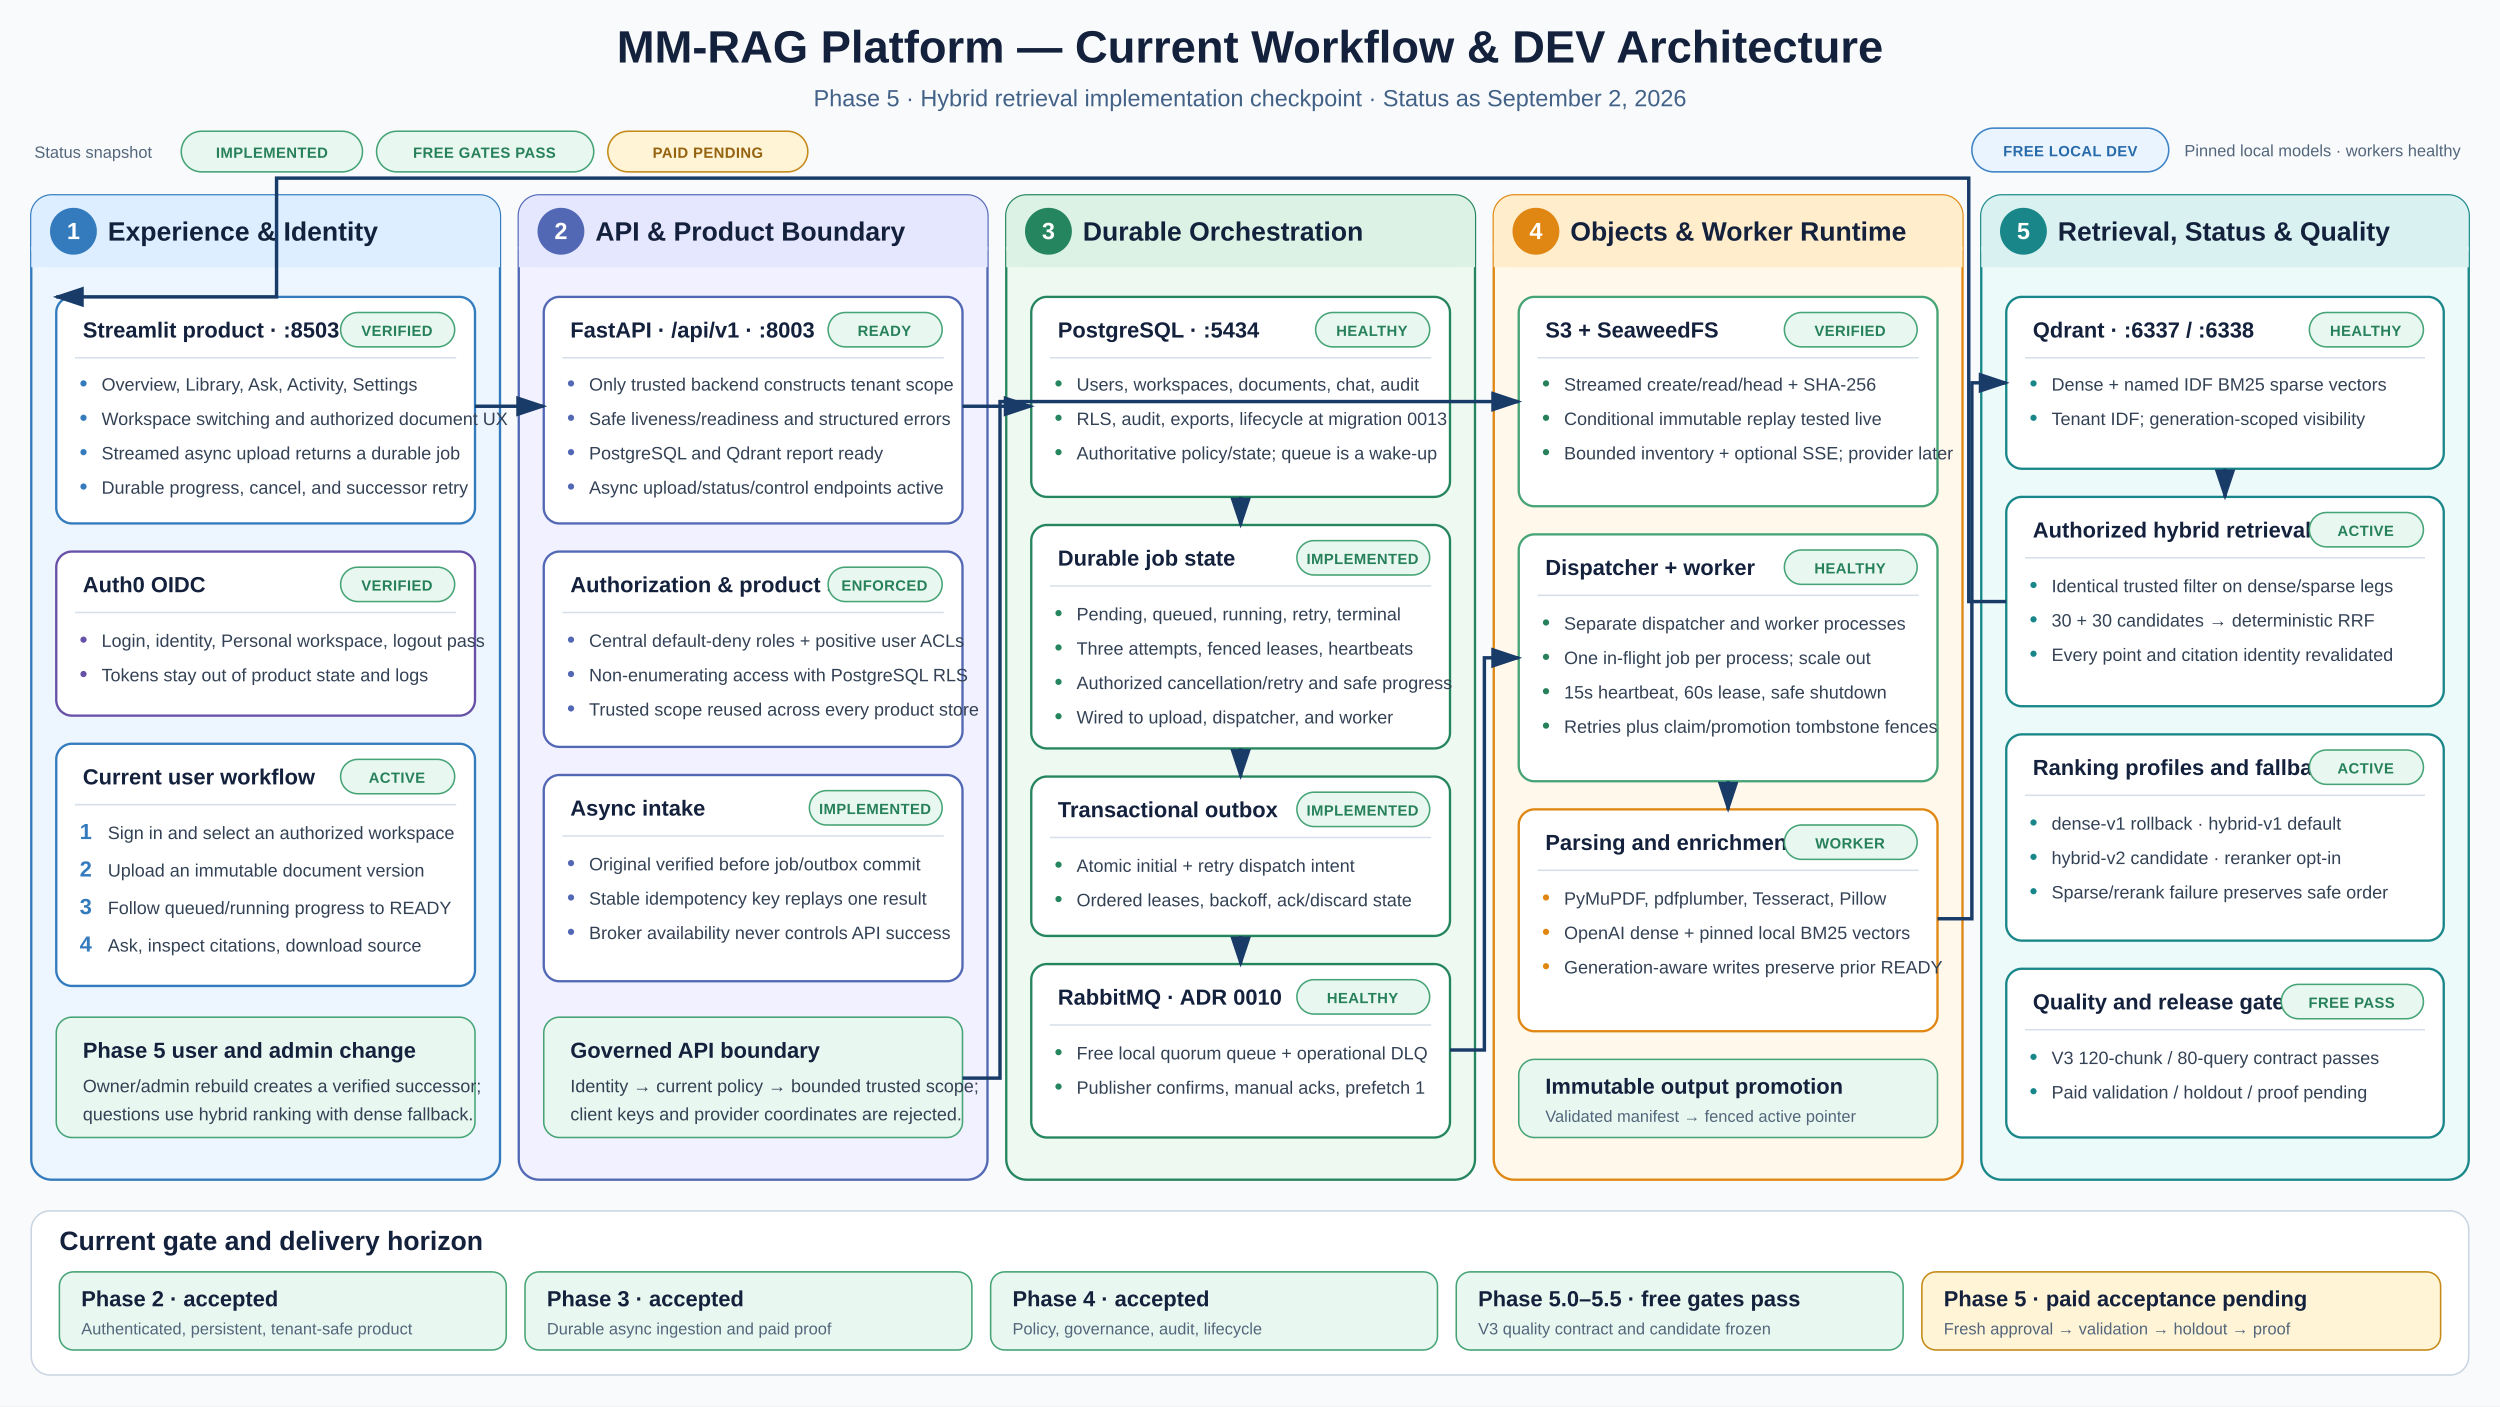
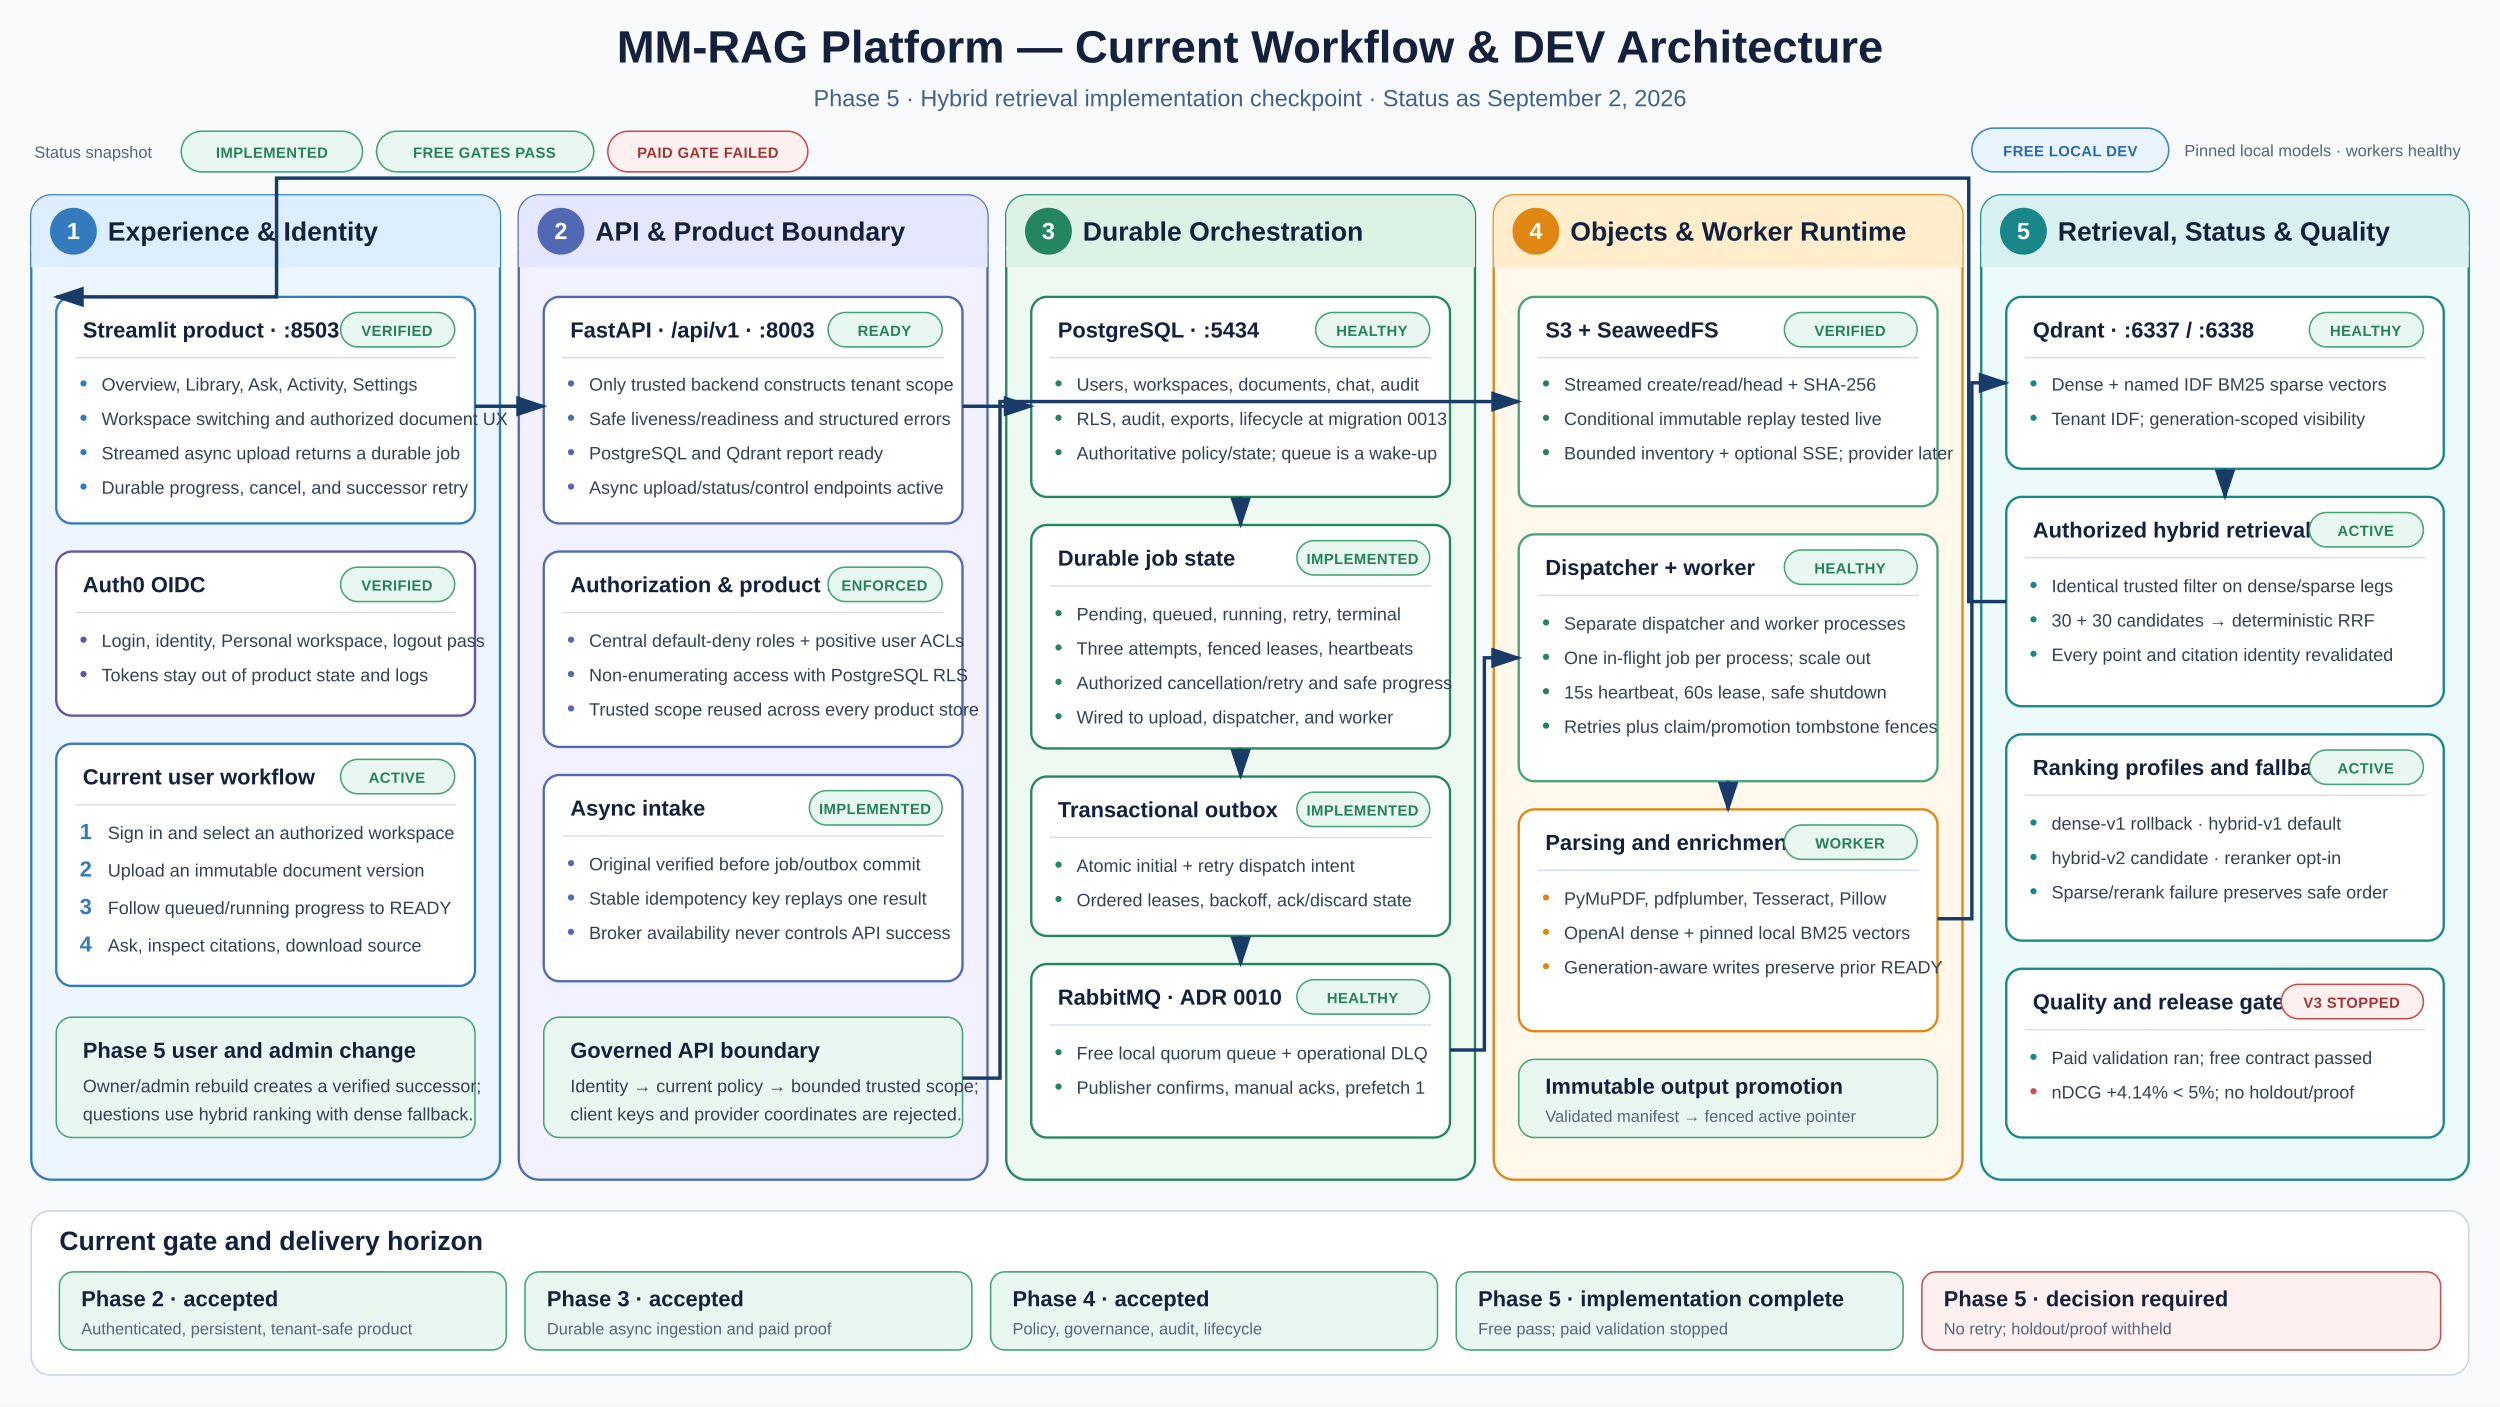
<svg xmlns="http://www.w3.org/2000/svg" width="1600" height="900" viewBox="0 0 1600 900" role="img" aria-labelledby="title desc">
  <defs>
    <marker id="arrow" markerWidth="10" markerHeight="10" refX="8" refY="3" orient="auto" markerUnits="strokeWidth">
      <path d="M0,0 L0,6 L9,3 z" fill="#193b68" />
    </marker>
    <marker id="arrow-plan" markerWidth="10" markerHeight="10" refX="8" refY="3" orient="auto" markerUnits="strokeWidth">
      <path d="M0,0 L0,6 L9,3 z" fill="#64748b" />
    </marker>
    <style>
      .title { font: 700 29px Arial, sans-serif; fill: #14213d; }
      .subtitle { font: 400 15px Arial, sans-serif; fill: #426187; }
      .lane-title { font: 700 17px Arial, sans-serif; fill: #14213d; }
      .card-title { font: 700 14px Arial, sans-serif; fill: #14213d; }
      .body { font: 400 11.5px Arial, sans-serif; fill: #334155; }
      .small { font: 400 10.5px Arial, sans-serif; fill: #52657b; }
      .tiny { font: 700 9.5px Arial, sans-serif; letter-spacing: .25px; }
      .step { font: 700 15px Arial, sans-serif; fill: white; }
      .card { fill: white; stroke-width: 1.5; rx: 10; }
      .divider { stroke: #d7e0ea; stroke-width: 1; }
      .flow { fill: none; stroke: #193b68; stroke-width: 2.2; marker-end: url(#arrow); }
      .planned-flow { fill: none; stroke: #64748b; stroke-width: 2; stroke-dasharray: 7 5; marker-end: url(#arrow-plan); }
      .dot { font: 700 14px Arial, sans-serif; }
    </style>
  </defs>
  <rect width="1600" height="900" fill="#f8fafc" />
  <text x="800" y="40" text-anchor="middle" class="title">MM-RAG Platform — Current Workflow &amp; DEV Architecture</text>
  <text x="800" y="68" text-anchor="middle" class="subtitle">Phase 5 · Hybrid retrieval implementation checkpoint · Status as September 2, 2026</text>
  <text x="22" y="101" class="small" font-weight="700">Status snapshot</text>
  <rect x="116" y="84" width="116" height="26" rx="13" fill="#e8f7ef" stroke="#47a477" />
  <text x="174" y="101" text-anchor="middle" class="tiny" fill="#26805a">IMPLEMENTED</text>
  <rect x="241" y="84" width="139" height="26" rx="13" fill="#e8f7ef" stroke="#47a477" />
  <text x="310" y="101" text-anchor="middle" class="tiny" fill="#26805a">FREE GATES PASS</text>
-   <rect x="389" y="84" width="128" height="26" rx="13" fill="#fff4d6" stroke="#c58a18" />
-   <text x="453" y="101" text-anchor="middle" class="tiny" fill="#95620d">PAID PENDING</text>
+   <rect x="389" y="84" width="128" height="26" rx="13" fill="#fff0f0" stroke="#c64f4f" />
+   <text x="453" y="101" text-anchor="middle" class="tiny" fill="#a13535">PAID GATE FAILED</text>
  <rect x="1262" y="82" width="126" height="28" rx="14" fill="#eaf4ff" stroke="#3d83c5" />
  <text x="1325" y="100" text-anchor="middle" class="tiny" fill="#276aa9">FREE LOCAL DEV</text>
  <text x="1398" y="100" class="small">Pinned local models · workers healthy</text>
  <rect x="20" y="125" width="300" height="630" rx="13" fill="#edf6ff" stroke="#347bbd" stroke-width="1.5" />
  <rect x="20" y="125" width="300" height="46" rx="13" fill="#dceeff" />
  <rect x="20" y="158" width="300" height="13" fill="#dceeff" />
  <circle cx="47" cy="148" r="15" fill="#347bbd" />
  <text x="47" y="153" text-anchor="middle" class="step">1</text>
  <text x="69" y="154" class="lane-title">Experience &amp; Identity</text>
  <rect x="36" y="190" width="268" height="145" class="card" stroke="#347bbd" />
  <text x="53" y="216" class="card-title">Streamlit product · :8503</text>
  <rect x="218" y="200" width="73" height="22" rx="11" fill="#e8f7ef" stroke="#47a477" />
  <text x="254" y="215" text-anchor="middle" class="tiny" fill="#26805a">VERIFIED</text>
  <line x1="48" y1="229" x2="292" y2="229" class="divider" />
  <text x="51" y="250" class="dot" fill="#347bbd">•</text>
  <text x="65" y="250" class="body">Overview, Library, Ask, Activity, Settings</text>
  <text x="51" y="272" class="dot" fill="#347bbd">•</text>
  <text x="65" y="272" class="body">Workspace switching and authorized document UX</text>
  <text x="51" y="294" class="dot" fill="#347bbd">•</text>
  <text x="65" y="294" class="body">Streamed async upload returns a durable job</text>
  <text x="51" y="316" class="dot" fill="#347bbd">•</text>
  <text x="65" y="316" class="body">Durable progress, cancel, and successor retry</text>
  <rect x="36" y="353" width="268" height="105" class="card" stroke="#6751a7" />
  <text x="53" y="379" class="card-title">Auth0 OIDC</text>
  <rect x="218" y="363" width="73" height="22" rx="11" fill="#e8f7ef" stroke="#47a477" />
  <text x="254" y="378" text-anchor="middle" class="tiny" fill="#26805a">VERIFIED</text>
  <line x1="48" y1="392" x2="292" y2="392" class="divider" />
  <text x="51" y="414" class="dot" fill="#6751a7">•</text>
  <text x="65" y="414" class="body">Login, identity, Personal workspace, logout pass</text>
  <text x="51" y="436" class="dot" fill="#6751a7">•</text>
  <text x="65" y="436" class="body">Tokens stay out of product state and logs</text>
  <rect x="36" y="476" width="268" height="155" class="card" stroke="#347bbd" />
  <text x="53" y="502" class="card-title">Current user workflow</text>
  <rect x="218" y="486" width="73" height="22" rx="11" fill="#e8f7ef" stroke="#47a477" />
  <text x="254" y="501" text-anchor="middle" class="tiny" fill="#26805a">ACTIVE</text>
  <line x1="48" y1="515" x2="292" y2="515" class="divider" />
  <text x="51" y="537" class="dot" fill="#347bbd">1</text>
  <text x="69" y="537" class="body">Sign in and select an authorized workspace</text>
  <text x="51" y="561" class="dot" fill="#347bbd">2</text>
  <text x="69" y="561" class="body">Upload an immutable document version</text>
  <text x="51" y="585" class="dot" fill="#347bbd">3</text>
  <text x="69" y="585" class="body">Follow queued/running progress to READY</text>
  <text x="51" y="609" class="dot" fill="#347bbd">4</text>
  <text x="69" y="609" class="body">Ask, inspect citations, download source</text>
  <rect x="36" y="651" width="268" height="77" rx="10" fill="#e8f7ef" stroke="#47a477" />
  <text x="53" y="677" class="card-title">Phase 5 user and admin change</text>
  <text x="53" y="699" class="body">Owner/admin rebuild creates a verified successor;</text>
  <text x="53" y="717" class="body">questions use hybrid ranking with dense fallback.</text>
  <rect x="332" y="125" width="300" height="630" rx="13" fill="#f2f1ff" stroke="#5268b5" stroke-width="1.5" />
  <rect x="332" y="125" width="300" height="46" rx="13" fill="#e5e7ff" />
  <rect x="332" y="158" width="300" height="13" fill="#e5e7ff" />
  <circle cx="359" cy="148" r="15" fill="#5268b5" />
  <text x="359" y="153" text-anchor="middle" class="step">2</text>
  <text x="381" y="154" class="lane-title">API &amp; Product Boundary</text>
  <rect x="348" y="190" width="268" height="145" class="card" stroke="#5268b5" />
  <text x="365" y="216" class="card-title">FastAPI · /api/v1 · :8003</text>
  <rect x="530" y="200" width="73" height="22" rx="11" fill="#e8f7ef" stroke="#47a477" />
  <text x="566" y="215" text-anchor="middle" class="tiny" fill="#26805a">READY</text>
  <line x1="360" y1="229" x2="604" y2="229" class="divider" />
  <text x="363" y="250" class="dot" fill="#5268b5">•</text>
  <text x="377" y="250" class="body">Only trusted backend constructs tenant scope</text>
  <text x="363" y="272" class="dot" fill="#5268b5">•</text>
  <text x="377" y="272" class="body">Safe liveness/readiness and structured errors</text>
  <text x="363" y="294" class="dot" fill="#5268b5">•</text>
  <text x="377" y="294" class="body">PostgreSQL and Qdrant report ready</text>
  <text x="363" y="316" class="dot" fill="#5268b5">•</text>
  <text x="377" y="316" class="body">Async upload/status/control endpoints active</text>
  <rect x="348" y="353" width="268" height="125" class="card" stroke="#5268b5" />
  <text x="365" y="379" class="card-title">Authorization &amp; product services</text>
  <rect x="530" y="363" width="73" height="22" rx="11" fill="#e8f7ef" stroke="#47a477" />
  <text x="566" y="378" text-anchor="middle" class="tiny" fill="#26805a">ENFORCED</text>
  <line x1="360" y1="392" x2="604" y2="392" class="divider" />
  <text x="363" y="414" class="dot" fill="#5268b5">•</text>
  <text x="377" y="414" class="body">Central default-deny roles + positive user ACLs</text>
  <text x="363" y="436" class="dot" fill="#5268b5">•</text>
  <text x="377" y="436" class="body">Non-enumerating access with PostgreSQL RLS</text>
  <text x="363" y="458" class="dot" fill="#5268b5">•</text>
  <text x="377" y="458" class="body">Trusted scope reused across every product store</text>
  <rect x="348" y="496" width="268" height="132" class="card" stroke="#5268b5" />
  <text x="365" y="522" class="card-title">Async intake</text>
  <rect x="518" y="506" width="85" height="22" rx="11" fill="#e8f7ef" stroke="#47a477" />
  <text x="560" y="521" text-anchor="middle" class="tiny" fill="#26805a">IMPLEMENTED</text>
  <line x1="360" y1="535" x2="604" y2="535" class="divider" />
  <text x="363" y="557" class="dot" fill="#5268b5">•</text>
  <text x="377" y="557" class="body">Original verified before job/outbox commit</text>
  <text x="363" y="579" class="dot" fill="#5268b5">•</text>
  <text x="377" y="579" class="body">Stable idempotency key replays one result</text>
  <text x="363" y="601" class="dot" fill="#5268b5">•</text>
  <text x="377" y="601" class="body">Broker availability never controls API success</text>
  <rect x="348" y="651" width="268" height="77" rx="10" fill="#e8f7ef" stroke="#47a477" />
  <text x="365" y="677" class="card-title">Governed API boundary</text>
  <text x="365" y="699" class="body">Identity → current policy → bounded trusted scope;</text>
  <text x="365" y="717" class="body">client keys and provider coordinates are rejected.</text>
  <rect x="644" y="125" width="300" height="630" rx="13" fill="#eef9f2" stroke="#25855e" stroke-width="1.5" />
  <rect x="644" y="125" width="300" height="46" rx="13" fill="#dcf2e5" />
  <rect x="644" y="158" width="300" height="13" fill="#dcf2e5" />
  <circle cx="671" cy="148" r="15" fill="#25855e" />
  <text x="671" y="153" text-anchor="middle" class="step">3</text>
  <text x="693" y="154" class="lane-title">Durable Orchestration</text>
  <rect x="660" y="190" width="268" height="128" class="card" stroke="#25855e" />
  <text x="677" y="216" class="card-title">PostgreSQL · :5434</text>
  <rect x="842" y="200" width="73" height="22" rx="11" fill="#e8f7ef" stroke="#47a477" />
  <text x="878" y="215" text-anchor="middle" class="tiny" fill="#26805a">HEALTHY</text>
  <line x1="672" y1="229" x2="916" y2="229" class="divider" />
  <text x="675" y="250" class="dot" fill="#25855e">•</text>
  <text x="689" y="250" class="body">Users, workspaces, documents, chat, audit</text>
  <text x="675" y="272" class="dot" fill="#25855e">•</text>
  <text x="689" y="272" class="body">RLS, audit, exports, lifecycle at migration 0013</text>
  <text x="675" y="294" class="dot" fill="#25855e">•</text>
  <text x="689" y="294" class="body">Authoritative policy/state; queue is a wake-up</text>
  <rect x="660" y="336" width="268" height="143" class="card" stroke="#25855e" />
  <text x="677" y="362" class="card-title">Durable job state</text>
  <rect x="830" y="346" width="85" height="22" rx="11" fill="#e8f7ef" stroke="#47a477" />
  <text x="872" y="361" text-anchor="middle" class="tiny" fill="#26805a">IMPLEMENTED</text>
  <line x1="672" y1="375" x2="916" y2="375" class="divider" />
  <text x="675" y="397" class="dot" fill="#25855e">•</text>
  <text x="689" y="397" class="body">Pending, queued, running, retry, terminal</text>
  <text x="675" y="419" class="dot" fill="#25855e">•</text>
  <text x="689" y="419" class="body">Three attempts, fenced leases, heartbeats</text>
  <text x="675" y="441" class="dot" fill="#25855e">•</text>
  <text x="689" y="441" class="body">Authorized cancellation/retry and safe progress</text>
  <text x="675" y="463" class="dot" fill="#25855e">•</text>
  <text x="689" y="463" class="body">Wired to upload, dispatcher, and worker</text>
  <rect x="660" y="497" width="268" height="102" class="card" stroke="#25855e" />
  <text x="677" y="523" class="card-title">Transactional outbox</text>
  <rect x="830" y="507" width="85" height="22" rx="11" fill="#e8f7ef" stroke="#47a477" />
  <text x="872" y="522" text-anchor="middle" class="tiny" fill="#26805a">IMPLEMENTED</text>
  <line x1="672" y1="536" x2="916" y2="536" class="divider" />
  <text x="675" y="558" class="dot" fill="#25855e">•</text>
  <text x="689" y="558" class="body">Atomic initial + retry dispatch intent</text>
  <text x="675" y="580" class="dot" fill="#25855e">•</text>
  <text x="689" y="580" class="body">Ordered leases, backoff, ack/discard state</text>
  <rect x="660" y="617" width="268" height="111" class="card" stroke="#25855e" />
  <text x="677" y="643" class="card-title">RabbitMQ · ADR 0010</text>
  <rect x="830" y="627" width="85" height="22" rx="11" fill="#e8f7ef" stroke="#47a477" />
  <text x="872" y="642" text-anchor="middle" class="tiny" fill="#26805a">HEALTHY</text>
  <line x1="672" y1="656" x2="916" y2="656" class="divider" />
  <text x="675" y="678" class="dot" fill="#25855e">•</text>
  <text x="689" y="678" class="body">Free local quorum queue + operational DLQ</text>
  <text x="675" y="700" class="dot" fill="#25855e">•</text>
  <text x="689" y="700" class="body">Publisher confirms, manual acks, prefetch 1</text>
  <rect x="956" y="125" width="300" height="630" rx="13" fill="#fff8eb" stroke="#e08713" stroke-width="1.5" />
  <rect x="956" y="125" width="300" height="46" rx="13" fill="#ffedcb" />
  <rect x="956" y="158" width="300" height="13" fill="#ffedcb" />
  <circle cx="983" cy="148" r="15" fill="#e08713" />
  <text x="983" y="153" text-anchor="middle" class="step">4</text>
  <text x="1005" y="154" class="lane-title">Objects &amp; Worker Runtime</text>
  <rect x="972" y="190" width="268" height="134" class="card" stroke="#47a477" />
  <text x="989" y="216" class="card-title">S3 + SeaweedFS</text>
  <rect x="1142" y="200" width="85" height="22" rx="11" fill="#e8f7ef" stroke="#47a477" />
  <text x="1184" y="215" text-anchor="middle" class="tiny" fill="#26805a">VERIFIED</text>
  <line x1="984" y1="229" x2="1228" y2="229" class="divider" />
  <text x="987" y="250" class="dot" fill="#26805a">•</text>
  <text x="1001" y="250" class="body">Streamed create/read/head + SHA-256</text>
  <text x="987" y="272" class="dot" fill="#26805a">•</text>
  <text x="1001" y="272" class="body">Conditional immutable replay tested live</text>
  <text x="987" y="294" class="dot" fill="#26805a">•</text>
  <text x="1001" y="294" class="body">Bounded inventory + optional SSE; provider later</text>
  <rect x="972" y="342" width="268" height="158" class="card" stroke="#47a477" />
  <text x="989" y="368" class="card-title">Dispatcher + worker</text>
  <rect x="1142" y="352" width="85" height="22" rx="11" fill="#e8f7ef" stroke="#47a477" />
  <text x="1184" y="367" text-anchor="middle" class="tiny" fill="#26805a">HEALTHY</text>
  <line x1="984" y1="381" x2="1228" y2="381" class="divider" />
  <text x="987" y="403" class="dot" fill="#26805a">•</text>
  <text x="1001" y="403" class="body">Separate dispatcher and worker processes</text>
  <text x="987" y="425" class="dot" fill="#26805a">•</text>
  <text x="1001" y="425" class="body">One in-flight job per process; scale out</text>
  <text x="987" y="447" class="dot" fill="#26805a">•</text>
  <text x="1001" y="447" class="body">15s heartbeat, 60s lease, safe shutdown</text>
  <text x="987" y="469" class="dot" fill="#26805a">•</text>
  <text x="1001" y="469" class="body">Retries plus claim/promotion tombstone fences</text>
  <rect x="972" y="518" width="268" height="142" class="card" stroke="#e08713" />
  <text x="989" y="544" class="card-title">Parsing and enrichment pipeline</text>
  <rect x="1142" y="528" width="85" height="22" rx="11" fill="#e8f7ef" stroke="#47a477" />
  <text x="1184" y="543" text-anchor="middle" class="tiny" fill="#26805a">WORKER</text>
  <line x1="984" y1="557" x2="1228" y2="557" class="divider" />
  <text x="987" y="579" class="dot" fill="#e08713">•</text>
  <text x="1001" y="579" class="body">PyMuPDF, pdfplumber, Tesseract, Pillow</text>
  <text x="987" y="601" class="dot" fill="#e08713">•</text>
  <text x="1001" y="601" class="body">OpenAI dense + pinned local BM25 vectors</text>
  <text x="987" y="623" class="dot" fill="#e08713">•</text>
  <text x="1001" y="623" class="body">Generation-aware writes preserve prior READY</text>
  <rect x="972" y="678" width="268" height="50" rx="10" fill="#e8f7ef" stroke="#47a477" />
  <text x="989" y="700" class="card-title">Immutable output promotion</text>
  <text x="989" y="718" class="small">Validated manifest → fenced active pointer</text>
  <rect x="1268" y="125" width="312" height="630" rx="13" fill="#edfafa" stroke="#198789" stroke-width="1.5" />
  <rect x="1268" y="125" width="312" height="46" rx="13" fill="#d9f1f1" />
  <rect x="1268" y="158" width="312" height="13" fill="#d9f1f1" />
  <circle cx="1295" cy="148" r="15" fill="#198789" />
  <text x="1295" y="153" text-anchor="middle" class="step">5</text>
  <text x="1317" y="154" class="lane-title">Retrieval, Status &amp; Quality</text>
  <rect x="1284" y="190" width="280" height="110" class="card" stroke="#198789" />
  <text x="1301" y="216" class="card-title">Qdrant · :6337 / :6338</text>
  <rect x="1478" y="200" width="73" height="22" rx="11" fill="#e8f7ef" stroke="#47a477" />
  <text x="1514" y="215" text-anchor="middle" class="tiny" fill="#26805a">HEALTHY</text>
  <line x1="1296" y1="229" x2="1552" y2="229" class="divider" />
  <text x="1299" y="250" class="dot" fill="#198789">•</text>
  <text x="1313" y="250" class="body">Dense + named IDF BM25 sparse vectors</text>
  <text x="1299" y="272" class="dot" fill="#198789">•</text>
  <text x="1313" y="272" class="body">Tenant IDF; generation-scoped visibility</text>
  <rect x="1284" y="318" width="280" height="134" class="card" stroke="#198789" />
  <text x="1301" y="344" class="card-title">Authorized hybrid retrieval</text>
  <rect x="1478" y="328" width="73" height="22" rx="11" fill="#e8f7ef" stroke="#47a477" />
  <text x="1514" y="343" text-anchor="middle" class="tiny" fill="#26805a">ACTIVE</text>
  <line x1="1296" y1="357" x2="1552" y2="357" class="divider" />
  <text x="1299" y="379" class="dot" fill="#198789">•</text>
  <text x="1313" y="379" class="body">Identical trusted filter on dense/sparse legs</text>
  <text x="1299" y="401" class="dot" fill="#198789">•</text>
  <text x="1313" y="401" class="body">30 + 30 candidates → deterministic RRF</text>
  <text x="1299" y="423" class="dot" fill="#198789">•</text>
  <text x="1313" y="423" class="body">Every point and citation identity revalidated</text>
  <rect x="1284" y="470" width="280" height="132" class="card" stroke="#198789" />
  <text x="1301" y="496" class="card-title">Ranking profiles and fallback</text>
  <rect x="1478" y="480" width="73" height="22" rx="11" fill="#e8f7ef" stroke="#47a477" />
  <text x="1514" y="495" text-anchor="middle" class="tiny" fill="#26805a">ACTIVE</text>
  <line x1="1296" y1="509" x2="1552" y2="509" class="divider" />
  <text x="1299" y="531" class="dot" fill="#198789">•</text>
  <text x="1313" y="531" class="body">dense-v1 rollback · hybrid-v1 default</text>
  <text x="1299" y="553" class="dot" fill="#198789">•</text>
  <text x="1313" y="553" class="body">hybrid-v2 candidate · reranker opt-in</text>
  <text x="1299" y="575" class="dot" fill="#198789">•</text>
  <text x="1313" y="575" class="body">Sparse/rerank failure preserves safe order</text>
  <rect x="1284" y="620" width="280" height="108" class="card" stroke="#198789" />
  <text x="1301" y="646" class="card-title">Quality and release gate</text>
-   <rect x="1460" y="630" width="91" height="22" rx="11" fill="#e8f7ef" stroke="#47a477" />
-   <text x="1505" y="645" text-anchor="middle" class="tiny" fill="#26805a">FREE PASS</text>
+   <rect x="1460" y="630" width="91" height="22" rx="11" fill="#fff0f0" stroke="#c64f4f" />
+   <text x="1505" y="645" text-anchor="middle" class="tiny" fill="#a13535">V3 STOPPED</text>
  <line x1="1296" y1="659" x2="1552" y2="659" class="divider" />
  <text x="1299" y="681" class="dot" fill="#198789">•</text>
-   <text x="1313" y="681" class="body">V3 120-chunk / 80-query contract passes</text>
-   <text x="1299" y="703" class="dot" fill="#198789">•</text>
-   <text x="1313" y="703" class="body">Paid validation / holdout / proof pending</text>
+   <text x="1313" y="681" class="body">Paid validation ran; free contract passed</text>
+   <text x="1299" y="703" class="dot" fill="#c64f4f">•</text>
+   <text x="1313" y="703" class="body">nDCG +4.14% &lt; 5%; no holdout/proof</text>
  <path d="M304 260 H348" class="flow" />
  <path d="M616 260 H660" class="flow" />
  <path d="M794 318 V336" class="flow" />
  <path d="M794 479 V497" class="flow" />
  <path d="M794 599 V617" class="flow" />
  <path d="M928 672 H950 V421 H972" class="flow" />
  <path d="M1106 500 V518" class="flow" />
  <path d="M1240 588 H1262 V245 H1284" class="flow" />
  <path d="M1424 300 V318" class="flow" />
  <path d="M1284 385 H1260 V114 H177 V190 H36" class="flow" />
  <path d="M616 690 H640 V257 H972" class="flow" />
  <rect x="20" y="775" width="1560" height="105" rx="12" fill="white" stroke="#cad5e2" />
  <text x="38" y="800" class="lane-title">Current gate and delivery horizon</text>
  <rect x="38" y="814" width="286" height="50" rx="9" fill="#e8f7ef" stroke="#47a477" />
  <text x="52" y="836" class="card-title" fill="#26805a">Phase 2 · accepted</text>
  <text x="52" y="854" class="small">Authenticated, persistent, tenant-safe product</text>
  <rect x="336" y="814" width="286" height="50" rx="9" fill="#e8f7ef" stroke="#47a477" />
  <text x="350" y="836" class="card-title" fill="#26805a">Phase 3 · accepted</text>
  <text x="350" y="854" class="small">Durable async ingestion and paid proof</text>
  <rect x="634" y="814" width="286" height="50" rx="9" fill="#e8f7ef" stroke="#47a477" />
  <text x="648" y="836" class="card-title" fill="#26805a">Phase 4 · accepted</text>
  <text x="648" y="854" class="small">Policy, governance, audit, lifecycle</text>
  <rect x="932" y="814" width="286" height="50" rx="9" fill="#e8f7ef" stroke="#47a477" />
-   <text x="946" y="836" class="card-title" fill="#26805a">Phase 5.0–5.5 · free gates pass</text>
-   <text x="946" y="854" class="small">V3 quality contract and candidate frozen</text>
-   <rect x="1230" y="814" width="332" height="50" rx="9" fill="#fff4d6" stroke="#c58a18" />
-   <text x="1244" y="836" class="card-title" fill="#95620d">Phase 5 · paid acceptance pending</text>
-   <text x="1244" y="854" class="small">Fresh approval → validation → holdout → proof</text>
+   <text x="946" y="836" class="card-title" fill="#26805a">Phase 5 · implementation complete</text>
+   <text x="946" y="854" class="small">Free pass; paid validation stopped</text>
+   <rect x="1230" y="814" width="332" height="50" rx="9" fill="#fff0f0" stroke="#c64f4f" />
+   <text x="1244" y="836" class="card-title" fill="#a13535">Phase 5 · decision required</text>
+   <text x="1244" y="854" class="small">No retry; holdout/proof withheld</text>
</svg>
